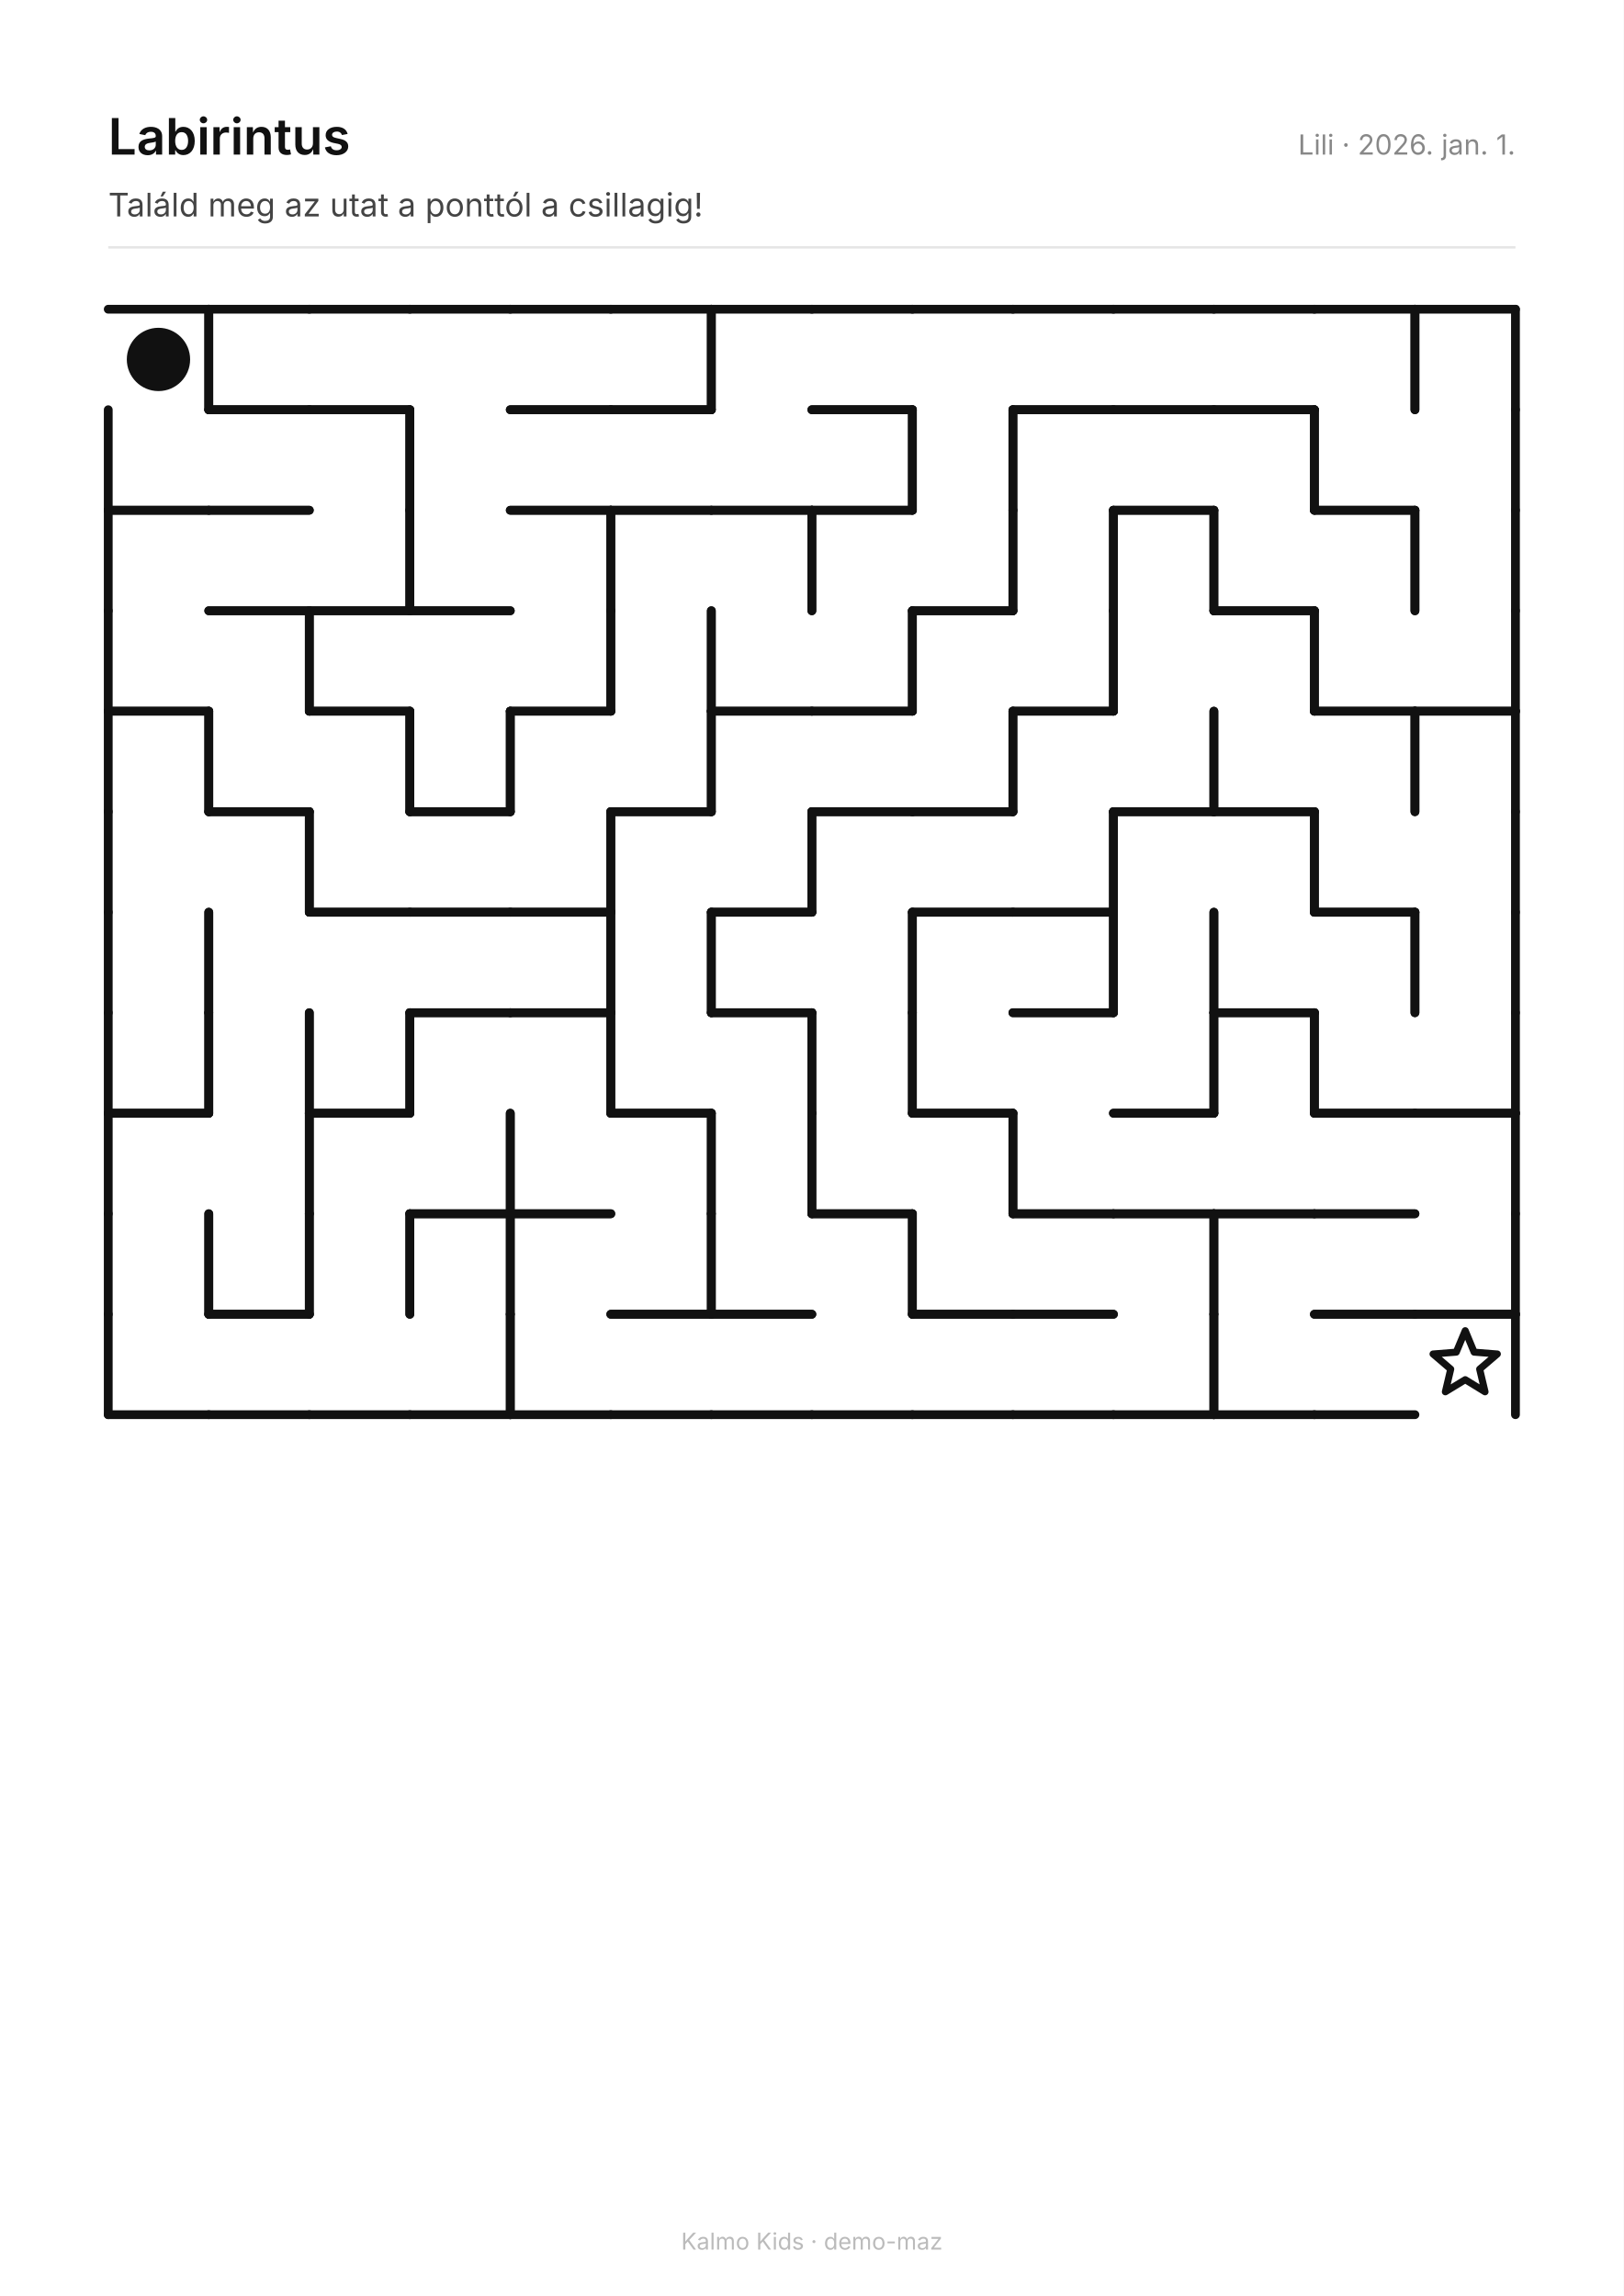
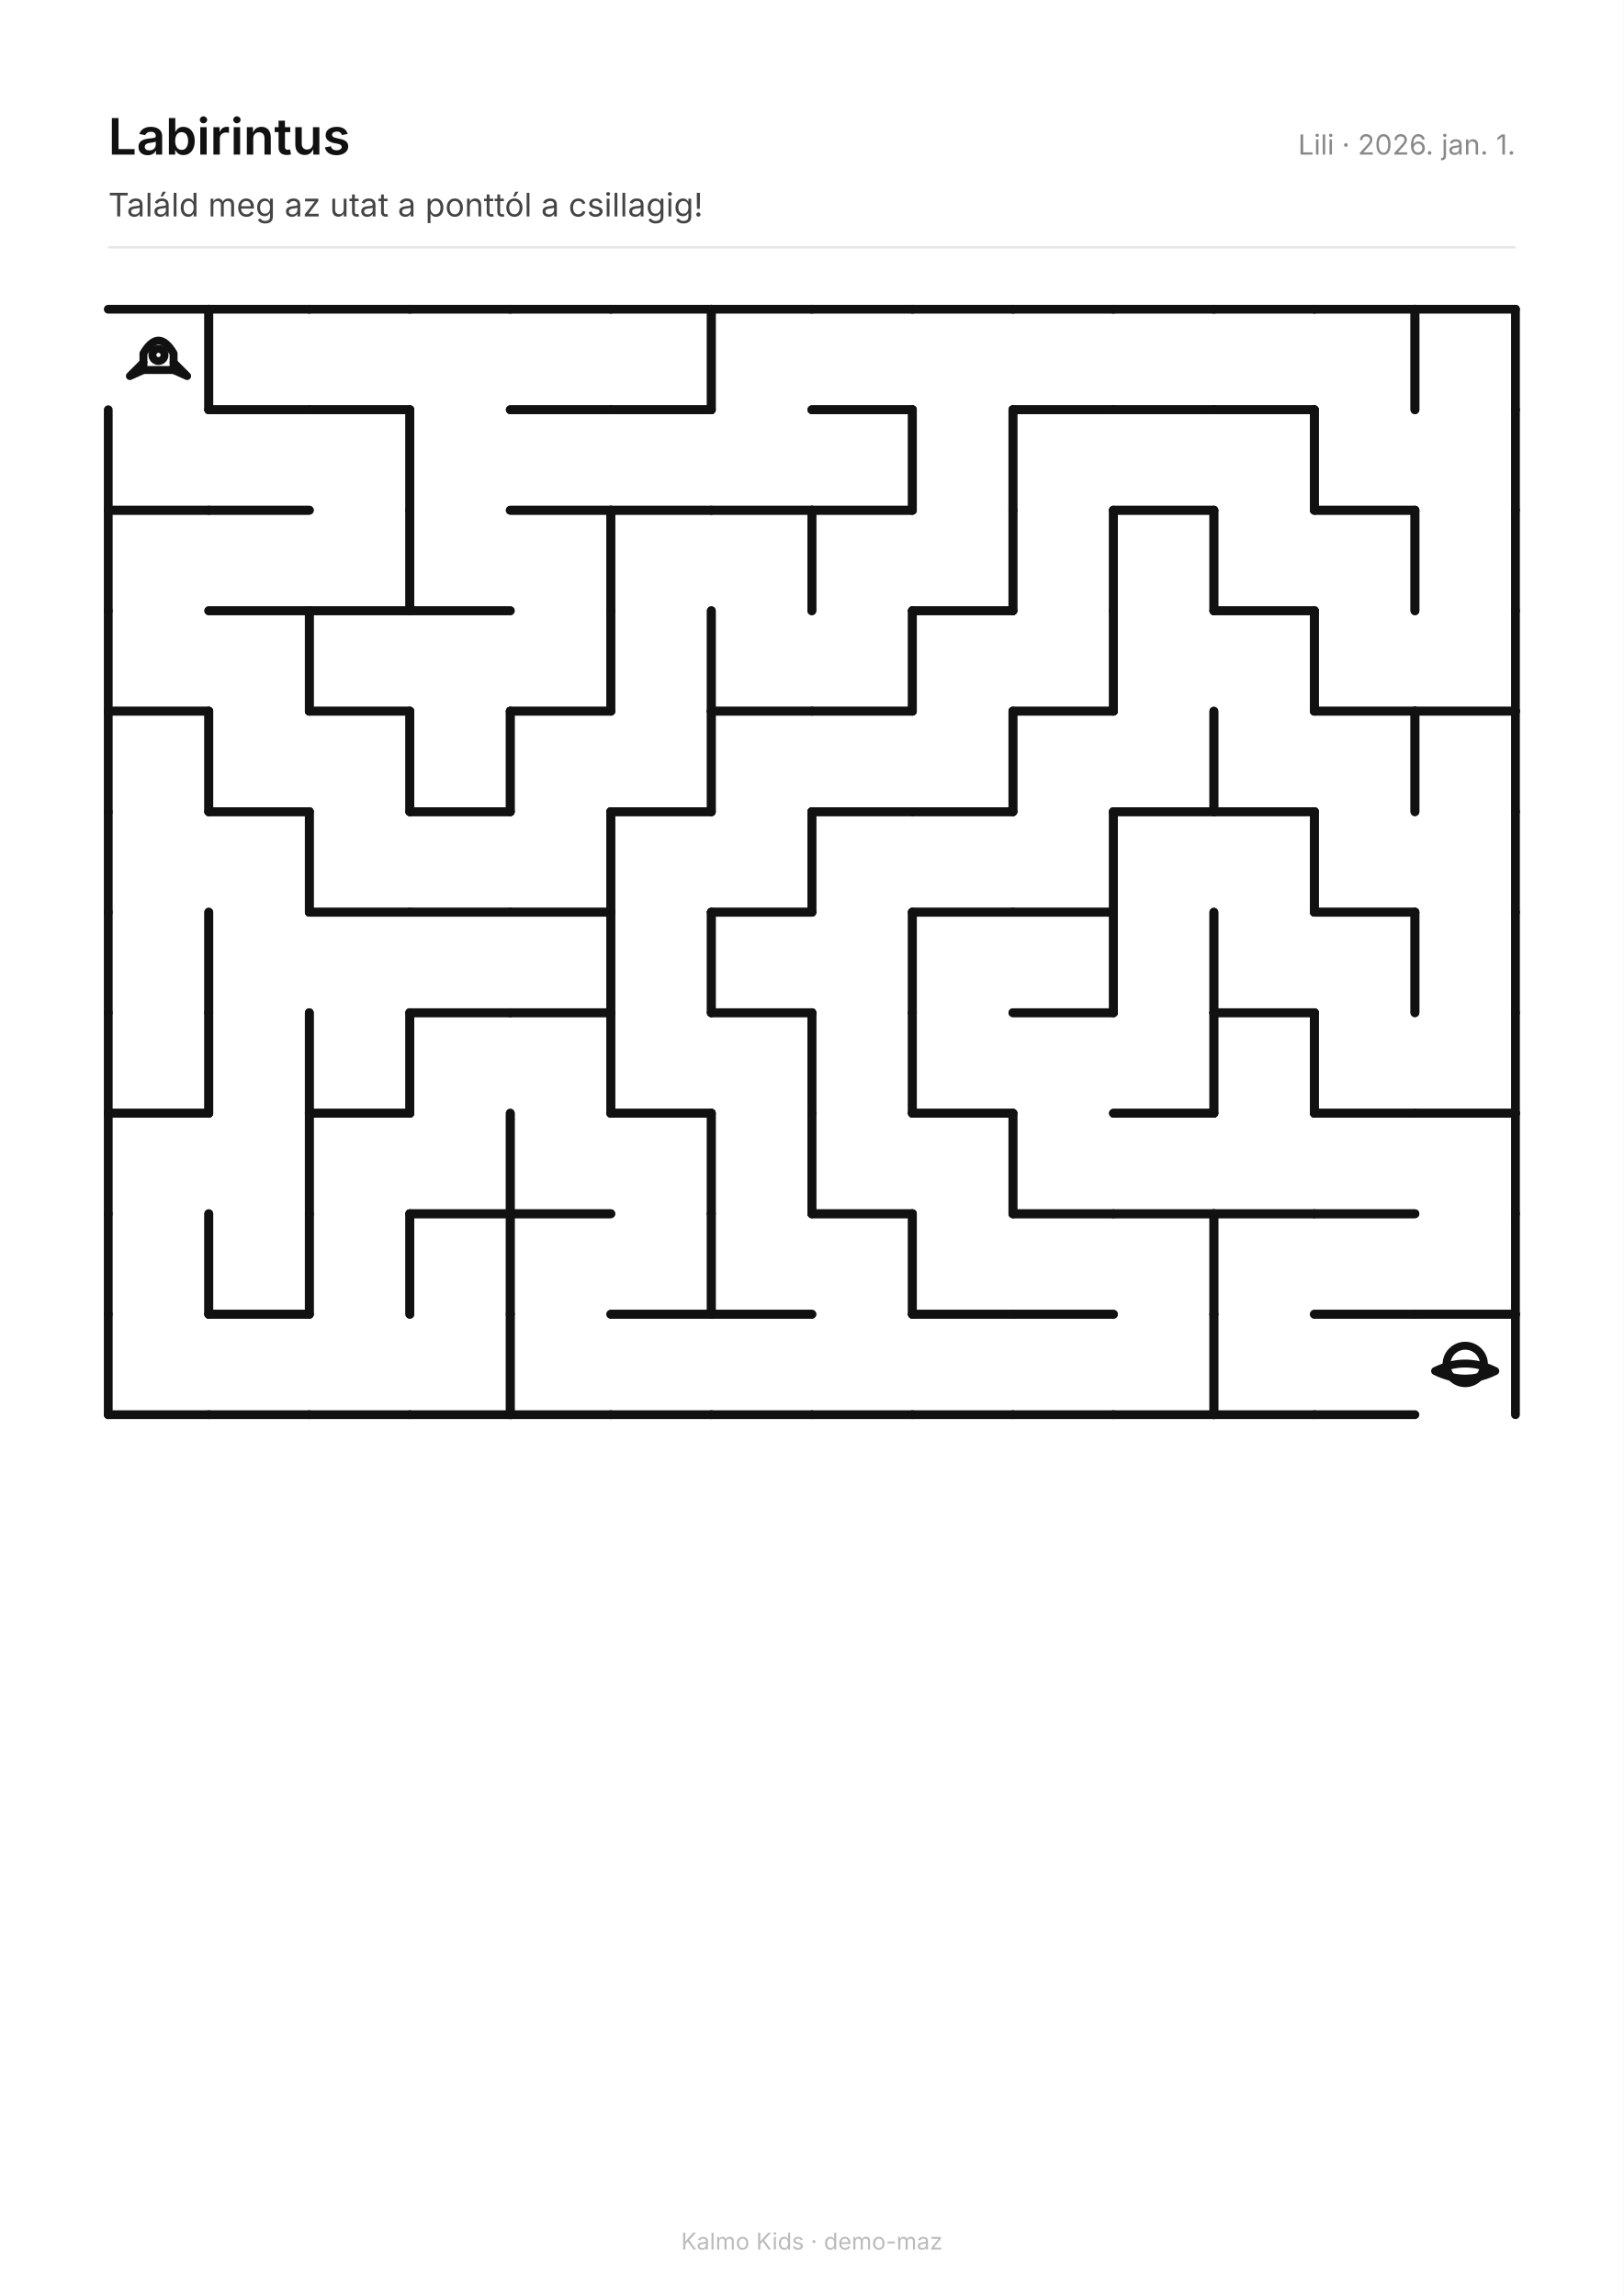
<svg xmlns="http://www.w3.org/2000/svg" width="210mm" height="297mm" viewBox="0 0 210 297" font-family="system-ui, -apple-system, sans-serif">
  <rect width="210" height="297" fill="#fff" />
  <text x="14" y="20" font-size="6.5" font-weight="600" fill="#111">Labirintus</text>
  <text x="196" y="20" font-size="3.6" fill="#888" text-anchor="end">Lili  ·  2026. jan. 1.</text>
  <text x="14" y="28" font-size="4.2" fill="#444">Találd meg az utat a ponttól a csillagig!</text>
  <line x1="14" y1="32" x2="196" y2="32" stroke="#e5e5e5" stroke-width="0.3" />
  <g transform="translate(14.00 40.00) scale(1.1375)">
    <g>
      <line x1="0" y1="0" x2="11.43" y2="0" stroke="#111" stroke-width="1" stroke-linecap="round" />
      <line x1="11.43" y1="0" x2="11.43" y2="11.43" stroke="#111" stroke-width="1" stroke-linecap="round" />
      <line x1="11.43" y1="0" x2="22.86" y2="0" stroke="#111" stroke-width="1" stroke-linecap="round" />
      <line x1="11.43" y1="11.43" x2="22.86" y2="11.43" stroke="#111" stroke-width="1" stroke-linecap="round" />
      <line x1="11.43" y1="0" x2="11.43" y2="11.43" stroke="#111" stroke-width="1" stroke-linecap="round" />
      <line x1="22.86" y1="0" x2="34.29" y2="0" stroke="#111" stroke-width="1" stroke-linecap="round" />
      <line x1="22.86" y1="11.43" x2="34.29" y2="11.43" stroke="#111" stroke-width="1" stroke-linecap="round" />
      <line x1="34.29" y1="0" x2="45.71" y2="0" stroke="#111" stroke-width="1" stroke-linecap="round" />
      <line x1="45.71" y1="0" x2="57.14" y2="0" stroke="#111" stroke-width="1" stroke-linecap="round" />
      <line x1="45.71" y1="11.43" x2="57.14" y2="11.43" stroke="#111" stroke-width="1" stroke-linecap="round" />
      <line x1="57.14" y1="0" x2="68.57" y2="0" stroke="#111" stroke-width="1" stroke-linecap="round" />
      <line x1="68.57" y1="0" x2="68.57" y2="11.43" stroke="#111" stroke-width="1" stroke-linecap="round" />
      <line x1="57.14" y1="11.43" x2="68.57" y2="11.43" stroke="#111" stroke-width="1" stroke-linecap="round" />
      <line x1="68.57" y1="0" x2="80" y2="0" stroke="#111" stroke-width="1" stroke-linecap="round" />
      <line x1="68.57" y1="0" x2="68.57" y2="11.43" stroke="#111" stroke-width="1" stroke-linecap="round" />
      <line x1="80" y1="0" x2="91.43" y2="0" stroke="#111" stroke-width="1" stroke-linecap="round" />
      <line x1="80" y1="11.43" x2="91.43" y2="11.43" stroke="#111" stroke-width="1" stroke-linecap="round" />
      <line x1="91.43" y1="0" x2="102.86" y2="0" stroke="#111" stroke-width="1" stroke-linecap="round" />
      <line x1="102.86" y1="0" x2="114.29" y2="0" stroke="#111" stroke-width="1" stroke-linecap="round" />
      <line x1="102.86" y1="11.43" x2="114.29" y2="11.43" stroke="#111" stroke-width="1" stroke-linecap="round" />
      <line x1="114.29" y1="0" x2="125.71" y2="0" stroke="#111" stroke-width="1" stroke-linecap="round" />
      <line x1="114.29" y1="11.43" x2="125.71" y2="11.43" stroke="#111" stroke-width="1" stroke-linecap="round" />
      <line x1="125.71" y1="0" x2="137.14" y2="0" stroke="#111" stroke-width="1" stroke-linecap="round" />
      <line x1="125.71" y1="11.43" x2="137.14" y2="11.43" stroke="#111" stroke-width="1" stroke-linecap="round" />
      <line x1="137.14" y1="0" x2="148.57" y2="0" stroke="#111" stroke-width="1" stroke-linecap="round" />
      <line x1="148.57" y1="0" x2="148.57" y2="11.43" stroke="#111" stroke-width="1" stroke-linecap="round" />
      <line x1="148.57" y1="0" x2="160" y2="0" stroke="#111" stroke-width="1" stroke-linecap="round" />
      <line x1="160" y1="0" x2="160" y2="11.43" stroke="#111" stroke-width="1" stroke-linecap="round" />
      <line x1="148.57" y1="0" x2="148.57" y2="11.43" stroke="#111" stroke-width="1" stroke-linecap="round" />
      <line x1="0" y1="22.86" x2="11.43" y2="22.86" stroke="#111" stroke-width="1" stroke-linecap="round" />
      <line x1="0" y1="11.43" x2="0" y2="22.86" stroke="#111" stroke-width="1" stroke-linecap="round" />
      <line x1="11.43" y1="11.43" x2="22.86" y2="11.43" stroke="#111" stroke-width="1" stroke-linecap="round" />
      <line x1="11.43" y1="22.86" x2="22.86" y2="22.86" stroke="#111" stroke-width="1" stroke-linecap="round" />
      <line x1="22.86" y1="11.43" x2="34.29" y2="11.43" stroke="#111" stroke-width="1" stroke-linecap="round" />
      <line x1="34.29" y1="11.43" x2="34.29" y2="22.86" stroke="#111" stroke-width="1" stroke-linecap="round" />
      <line x1="34.29" y1="11.43" x2="34.29" y2="22.86" stroke="#111" stroke-width="1" stroke-linecap="round" />
      <line x1="45.71" y1="11.43" x2="57.14" y2="11.43" stroke="#111" stroke-width="1" stroke-linecap="round" />
      <line x1="45.71" y1="22.86" x2="57.14" y2="22.86" stroke="#111" stroke-width="1" stroke-linecap="round" />
      <line x1="57.14" y1="11.43" x2="68.57" y2="11.43" stroke="#111" stroke-width="1" stroke-linecap="round" />
      <line x1="57.14" y1="22.86" x2="68.57" y2="22.86" stroke="#111" stroke-width="1" stroke-linecap="round" />
      <line x1="68.57" y1="22.86" x2="80" y2="22.86" stroke="#111" stroke-width="1" stroke-linecap="round" />
      <line x1="80" y1="11.43" x2="91.43" y2="11.43" stroke="#111" stroke-width="1" stroke-linecap="round" />
      <line x1="91.43" y1="11.43" x2="91.43" y2="22.86" stroke="#111" stroke-width="1" stroke-linecap="round" />
      <line x1="80" y1="22.86" x2="91.43" y2="22.86" stroke="#111" stroke-width="1" stroke-linecap="round" />
      <line x1="102.86" y1="11.43" x2="102.86" y2="22.86" stroke="#111" stroke-width="1" stroke-linecap="round" />
      <line x1="91.43" y1="11.43" x2="91.43" y2="22.86" stroke="#111" stroke-width="1" stroke-linecap="round" />
      <line x1="102.86" y1="11.43" x2="114.29" y2="11.43" stroke="#111" stroke-width="1" stroke-linecap="round" />
      <line x1="102.86" y1="11.43" x2="102.86" y2="22.86" stroke="#111" stroke-width="1" stroke-linecap="round" />
      <line x1="114.29" y1="11.43" x2="125.71" y2="11.43" stroke="#111" stroke-width="1" stroke-linecap="round" />
      <line x1="114.29" y1="22.86" x2="125.71" y2="22.86" stroke="#111" stroke-width="1" stroke-linecap="round" />
      <line x1="125.71" y1="11.43" x2="137.14" y2="11.43" stroke="#111" stroke-width="1" stroke-linecap="round" />
      <line x1="137.14" y1="11.43" x2="137.14" y2="22.86" stroke="#111" stroke-width="1" stroke-linecap="round" />
      <line x1="137.14" y1="22.86" x2="148.57" y2="22.86" stroke="#111" stroke-width="1" stroke-linecap="round" />
      <line x1="137.14" y1="11.43" x2="137.14" y2="22.86" stroke="#111" stroke-width="1" stroke-linecap="round" />
      <line x1="160" y1="11.43" x2="160" y2="22.86" stroke="#111" stroke-width="1" stroke-linecap="round" />
      <line x1="0" y1="22.86" x2="11.43" y2="22.86" stroke="#111" stroke-width="1" stroke-linecap="round" />
      <line x1="0" y1="22.86" x2="0" y2="34.29" stroke="#111" stroke-width="1" stroke-linecap="round" />
      <line x1="11.43" y1="22.86" x2="22.86" y2="22.86" stroke="#111" stroke-width="1" stroke-linecap="round" />
      <line x1="11.43" y1="34.29" x2="22.86" y2="34.29" stroke="#111" stroke-width="1" stroke-linecap="round" />
      <line x1="34.29" y1="22.86" x2="34.29" y2="34.29" stroke="#111" stroke-width="1" stroke-linecap="round" />
      <line x1="22.86" y1="34.29" x2="34.29" y2="34.29" stroke="#111" stroke-width="1" stroke-linecap="round" />
      <line x1="34.29" y1="34.29" x2="45.71" y2="34.29" stroke="#111" stroke-width="1" stroke-linecap="round" />
      <line x1="34.29" y1="22.86" x2="34.29" y2="34.29" stroke="#111" stroke-width="1" stroke-linecap="round" />
      <line x1="45.71" y1="22.86" x2="57.14" y2="22.86" stroke="#111" stroke-width="1" stroke-linecap="round" />
      <line x1="57.14" y1="22.86" x2="57.14" y2="34.29" stroke="#111" stroke-width="1" stroke-linecap="round" />
      <line x1="57.14" y1="22.86" x2="68.57" y2="22.86" stroke="#111" stroke-width="1" stroke-linecap="round" />
      <line x1="57.14" y1="22.86" x2="57.14" y2="34.29" stroke="#111" stroke-width="1" stroke-linecap="round" />
      <line x1="68.57" y1="22.86" x2="80" y2="22.86" stroke="#111" stroke-width="1" stroke-linecap="round" />
      <line x1="80" y1="22.86" x2="80" y2="34.29" stroke="#111" stroke-width="1" stroke-linecap="round" />
      <line x1="80" y1="22.86" x2="91.43" y2="22.86" stroke="#111" stroke-width="1" stroke-linecap="round" />
      <line x1="80" y1="22.86" x2="80" y2="34.29" stroke="#111" stroke-width="1" stroke-linecap="round" />
      <line x1="102.86" y1="22.86" x2="102.86" y2="34.29" stroke="#111" stroke-width="1" stroke-linecap="round" />
      <line x1="91.43" y1="34.29" x2="102.86" y2="34.29" stroke="#111" stroke-width="1" stroke-linecap="round" />
      <line x1="114.29" y1="22.86" x2="114.29" y2="34.29" stroke="#111" stroke-width="1" stroke-linecap="round" />
      <line x1="102.86" y1="22.86" x2="102.86" y2="34.29" stroke="#111" stroke-width="1" stroke-linecap="round" />
      <line x1="114.29" y1="22.86" x2="125.71" y2="22.86" stroke="#111" stroke-width="1" stroke-linecap="round" />
      <line x1="125.71" y1="22.86" x2="125.71" y2="34.29" stroke="#111" stroke-width="1" stroke-linecap="round" />
      <line x1="114.29" y1="22.86" x2="114.29" y2="34.29" stroke="#111" stroke-width="1" stroke-linecap="round" />
      <line x1="125.71" y1="34.29" x2="137.14" y2="34.29" stroke="#111" stroke-width="1" stroke-linecap="round" />
      <line x1="125.71" y1="22.86" x2="125.71" y2="34.29" stroke="#111" stroke-width="1" stroke-linecap="round" />
      <line x1="137.14" y1="22.86" x2="148.57" y2="22.86" stroke="#111" stroke-width="1" stroke-linecap="round" />
      <line x1="148.57" y1="22.86" x2="148.57" y2="34.29" stroke="#111" stroke-width="1" stroke-linecap="round" />
      <line x1="160" y1="22.86" x2="160" y2="34.29" stroke="#111" stroke-width="1" stroke-linecap="round" />
      <line x1="148.57" y1="22.86" x2="148.57" y2="34.29" stroke="#111" stroke-width="1" stroke-linecap="round" />
      <line x1="0" y1="45.71" x2="11.43" y2="45.71" stroke="#111" stroke-width="1" stroke-linecap="round" />
      <line x1="0" y1="34.29" x2="0" y2="45.71" stroke="#111" stroke-width="1" stroke-linecap="round" />
      <line x1="11.43" y1="34.29" x2="22.86" y2="34.29" stroke="#111" stroke-width="1" stroke-linecap="round" />
      <line x1="22.86" y1="34.29" x2="22.86" y2="45.71" stroke="#111" stroke-width="1" stroke-linecap="round" />
      <line x1="22.86" y1="34.29" x2="34.29" y2="34.29" stroke="#111" stroke-width="1" stroke-linecap="round" />
      <line x1="22.86" y1="45.71" x2="34.29" y2="45.71" stroke="#111" stroke-width="1" stroke-linecap="round" />
      <line x1="22.86" y1="34.29" x2="22.86" y2="45.71" stroke="#111" stroke-width="1" stroke-linecap="round" />
      <line x1="34.29" y1="34.29" x2="45.71" y2="34.29" stroke="#111" stroke-width="1" stroke-linecap="round" />
      <line x1="57.14" y1="34.29" x2="57.14" y2="45.71" stroke="#111" stroke-width="1" stroke-linecap="round" />
      <line x1="45.71" y1="45.71" x2="57.14" y2="45.71" stroke="#111" stroke-width="1" stroke-linecap="round" />
      <line x1="68.57" y1="34.29" x2="68.57" y2="45.71" stroke="#111" stroke-width="1" stroke-linecap="round" />
      <line x1="57.14" y1="34.29" x2="57.14" y2="45.71" stroke="#111" stroke-width="1" stroke-linecap="round" />
      <line x1="68.57" y1="45.71" x2="80" y2="45.71" stroke="#111" stroke-width="1" stroke-linecap="round" />
      <line x1="68.57" y1="34.29" x2="68.57" y2="45.71" stroke="#111" stroke-width="1" stroke-linecap="round" />
      <line x1="91.43" y1="34.29" x2="91.43" y2="45.71" stroke="#111" stroke-width="1" stroke-linecap="round" />
      <line x1="80" y1="45.71" x2="91.43" y2="45.71" stroke="#111" stroke-width="1" stroke-linecap="round" />
      <line x1="91.43" y1="34.29" x2="102.86" y2="34.29" stroke="#111" stroke-width="1" stroke-linecap="round" />
      <line x1="91.43" y1="34.29" x2="91.43" y2="45.71" stroke="#111" stroke-width="1" stroke-linecap="round" />
      <line x1="114.29" y1="34.29" x2="114.29" y2="45.71" stroke="#111" stroke-width="1" stroke-linecap="round" />
      <line x1="102.86" y1="45.71" x2="114.29" y2="45.71" stroke="#111" stroke-width="1" stroke-linecap="round" />
      <line x1="114.29" y1="34.29" x2="114.29" y2="45.71" stroke="#111" stroke-width="1" stroke-linecap="round" />
      <line x1="125.71" y1="34.29" x2="137.14" y2="34.29" stroke="#111" stroke-width="1" stroke-linecap="round" />
      <line x1="137.14" y1="34.29" x2="137.14" y2="45.71" stroke="#111" stroke-width="1" stroke-linecap="round" />
      <line x1="137.14" y1="45.71" x2="148.57" y2="45.71" stroke="#111" stroke-width="1" stroke-linecap="round" />
      <line x1="137.14" y1="34.29" x2="137.14" y2="45.71" stroke="#111" stroke-width="1" stroke-linecap="round" />
      <line x1="160" y1="34.29" x2="160" y2="45.71" stroke="#111" stroke-width="1" stroke-linecap="round" />
      <line x1="148.57" y1="45.71" x2="160" y2="45.71" stroke="#111" stroke-width="1" stroke-linecap="round" />
      <line x1="0" y1="45.71" x2="11.43" y2="45.71" stroke="#111" stroke-width="1" stroke-linecap="round" />
      <line x1="11.43" y1="45.71" x2="11.43" y2="57.14" stroke="#111" stroke-width="1" stroke-linecap="round" />
      <line x1="0" y1="45.71" x2="0" y2="57.14" stroke="#111" stroke-width="1" stroke-linecap="round" />
      <line x1="11.43" y1="57.14" x2="22.86" y2="57.14" stroke="#111" stroke-width="1" stroke-linecap="round" />
      <line x1="11.43" y1="45.71" x2="11.43" y2="57.14" stroke="#111" stroke-width="1" stroke-linecap="round" />
      <line x1="22.86" y1="45.71" x2="34.29" y2="45.71" stroke="#111" stroke-width="1" stroke-linecap="round" />
      <line x1="34.29" y1="45.71" x2="34.29" y2="57.14" stroke="#111" stroke-width="1" stroke-linecap="round" />
      <line x1="45.71" y1="45.71" x2="45.71" y2="57.14" stroke="#111" stroke-width="1" stroke-linecap="round" />
      <line x1="34.29" y1="57.14" x2="45.71" y2="57.14" stroke="#111" stroke-width="1" stroke-linecap="round" />
      <line x1="34.29" y1="45.71" x2="34.29" y2="57.14" stroke="#111" stroke-width="1" stroke-linecap="round" />
      <line x1="45.71" y1="45.71" x2="57.14" y2="45.71" stroke="#111" stroke-width="1" stroke-linecap="round" />
      <line x1="45.71" y1="45.71" x2="45.71" y2="57.14" stroke="#111" stroke-width="1" stroke-linecap="round" />
      <line x1="68.57" y1="45.71" x2="68.57" y2="57.14" stroke="#111" stroke-width="1" stroke-linecap="round" />
      <line x1="57.14" y1="57.14" x2="68.57" y2="57.14" stroke="#111" stroke-width="1" stroke-linecap="round" />
      <line x1="68.57" y1="45.71" x2="80" y2="45.71" stroke="#111" stroke-width="1" stroke-linecap="round" />
      <line x1="68.57" y1="45.71" x2="68.57" y2="57.14" stroke="#111" stroke-width="1" stroke-linecap="round" />
      <line x1="80" y1="45.71" x2="91.43" y2="45.71" stroke="#111" stroke-width="1" stroke-linecap="round" />
      <line x1="80" y1="57.14" x2="91.43" y2="57.14" stroke="#111" stroke-width="1" stroke-linecap="round" />
      <line x1="102.86" y1="45.71" x2="102.86" y2="57.14" stroke="#111" stroke-width="1" stroke-linecap="round" />
      <line x1="91.43" y1="57.14" x2="102.86" y2="57.14" stroke="#111" stroke-width="1" stroke-linecap="round" />
      <line x1="102.86" y1="45.71" x2="114.29" y2="45.71" stroke="#111" stroke-width="1" stroke-linecap="round" />
      <line x1="102.86" y1="45.71" x2="102.86" y2="57.14" stroke="#111" stroke-width="1" stroke-linecap="round" />
      <line x1="125.71" y1="45.71" x2="125.71" y2="57.14" stroke="#111" stroke-width="1" stroke-linecap="round" />
      <line x1="114.29" y1="57.14" x2="125.71" y2="57.14" stroke="#111" stroke-width="1" stroke-linecap="round" />
      <line x1="125.71" y1="57.14" x2="137.14" y2="57.14" stroke="#111" stroke-width="1" stroke-linecap="round" />
      <line x1="125.71" y1="45.71" x2="125.71" y2="57.14" stroke="#111" stroke-width="1" stroke-linecap="round" />
      <line x1="137.14" y1="45.71" x2="148.57" y2="45.71" stroke="#111" stroke-width="1" stroke-linecap="round" />
      <line x1="148.57" y1="45.71" x2="148.57" y2="57.14" stroke="#111" stroke-width="1" stroke-linecap="round" />
      <line x1="148.57" y1="45.71" x2="160" y2="45.71" stroke="#111" stroke-width="1" stroke-linecap="round" />
      <line x1="160" y1="45.71" x2="160" y2="57.14" stroke="#111" stroke-width="1" stroke-linecap="round" />
      <line x1="148.57" y1="45.71" x2="148.57" y2="57.14" stroke="#111" stroke-width="1" stroke-linecap="round" />
      <line x1="0" y1="57.14" x2="0" y2="68.57" stroke="#111" stroke-width="1" stroke-linecap="round" />
      <line x1="11.43" y1="57.14" x2="22.86" y2="57.14" stroke="#111" stroke-width="1" stroke-linecap="round" />
      <line x1="22.86" y1="57.14" x2="22.86" y2="68.57" stroke="#111" stroke-width="1" stroke-linecap="round" />
      <line x1="22.86" y1="68.57" x2="34.29" y2="68.57" stroke="#111" stroke-width="1" stroke-linecap="round" />
      <line x1="22.86" y1="57.14" x2="22.86" y2="68.57" stroke="#111" stroke-width="1" stroke-linecap="round" />
      <line x1="34.29" y1="57.14" x2="45.71" y2="57.14" stroke="#111" stroke-width="1" stroke-linecap="round" />
      <line x1="34.29" y1="68.57" x2="45.71" y2="68.57" stroke="#111" stroke-width="1" stroke-linecap="round" />
      <line x1="57.14" y1="57.14" x2="57.14" y2="68.57" stroke="#111" stroke-width="1" stroke-linecap="round" />
      <line x1="45.71" y1="68.57" x2="57.14" y2="68.57" stroke="#111" stroke-width="1" stroke-linecap="round" />
      <line x1="57.14" y1="57.14" x2="68.57" y2="57.14" stroke="#111" stroke-width="1" stroke-linecap="round" />
      <line x1="57.14" y1="57.14" x2="57.14" y2="68.57" stroke="#111" stroke-width="1" stroke-linecap="round" />
      <line x1="80" y1="57.14" x2="80" y2="68.57" stroke="#111" stroke-width="1" stroke-linecap="round" />
      <line x1="68.57" y1="68.57" x2="80" y2="68.57" stroke="#111" stroke-width="1" stroke-linecap="round" />
      <line x1="80" y1="57.14" x2="91.43" y2="57.14" stroke="#111" stroke-width="1" stroke-linecap="round" />
      <line x1="80" y1="57.14" x2="80" y2="68.57" stroke="#111" stroke-width="1" stroke-linecap="round" />
      <line x1="91.43" y1="57.14" x2="102.86" y2="57.14" stroke="#111" stroke-width="1" stroke-linecap="round" />
      <line x1="91.43" y1="68.57" x2="102.86" y2="68.57" stroke="#111" stroke-width="1" stroke-linecap="round" />
      <line x1="114.29" y1="57.14" x2="114.29" y2="68.57" stroke="#111" stroke-width="1" stroke-linecap="round" />
      <line x1="102.86" y1="68.57" x2="114.29" y2="68.57" stroke="#111" stroke-width="1" stroke-linecap="round" />
      <line x1="114.29" y1="57.14" x2="125.71" y2="57.14" stroke="#111" stroke-width="1" stroke-linecap="round" />
      <line x1="114.29" y1="57.14" x2="114.29" y2="68.57" stroke="#111" stroke-width="1" stroke-linecap="round" />
      <line x1="125.71" y1="57.14" x2="137.14" y2="57.14" stroke="#111" stroke-width="1" stroke-linecap="round" />
      <line x1="137.14" y1="57.14" x2="137.14" y2="68.57" stroke="#111" stroke-width="1" stroke-linecap="round" />
      <line x1="137.14" y1="68.57" x2="148.57" y2="68.57" stroke="#111" stroke-width="1" stroke-linecap="round" />
      <line x1="137.14" y1="57.14" x2="137.14" y2="68.57" stroke="#111" stroke-width="1" stroke-linecap="round" />
      <line x1="160" y1="57.14" x2="160" y2="68.57" stroke="#111" stroke-width="1" stroke-linecap="round" />
      <line x1="11.43" y1="68.57" x2="11.43" y2="80" stroke="#111" stroke-width="1" stroke-linecap="round" />
      <line x1="0" y1="68.57" x2="0" y2="80" stroke="#111" stroke-width="1" stroke-linecap="round" />
      <line x1="11.43" y1="68.57" x2="11.43" y2="80" stroke="#111" stroke-width="1" stroke-linecap="round" />
      <line x1="22.86" y1="68.57" x2="34.29" y2="68.57" stroke="#111" stroke-width="1" stroke-linecap="round" />
      <line x1="34.29" y1="68.57" x2="45.71" y2="68.57" stroke="#111" stroke-width="1" stroke-linecap="round" />
      <line x1="34.29" y1="80" x2="45.71" y2="80" stroke="#111" stroke-width="1" stroke-linecap="round" />
      <line x1="45.71" y1="68.57" x2="57.14" y2="68.57" stroke="#111" stroke-width="1" stroke-linecap="round" />
      <line x1="57.14" y1="68.57" x2="57.14" y2="80" stroke="#111" stroke-width="1" stroke-linecap="round" />
      <line x1="45.71" y1="80" x2="57.14" y2="80" stroke="#111" stroke-width="1" stroke-linecap="round" />
      <line x1="68.57" y1="68.57" x2="68.57" y2="80" stroke="#111" stroke-width="1" stroke-linecap="round" />
      <line x1="57.14" y1="68.57" x2="57.14" y2="80" stroke="#111" stroke-width="1" stroke-linecap="round" />
      <line x1="68.57" y1="68.57" x2="80" y2="68.57" stroke="#111" stroke-width="1" stroke-linecap="round" />
      <line x1="68.57" y1="80" x2="80" y2="80" stroke="#111" stroke-width="1" stroke-linecap="round" />
      <line x1="68.57" y1="68.57" x2="68.57" y2="80" stroke="#111" stroke-width="1" stroke-linecap="round" />
      <line x1="91.43" y1="68.57" x2="91.43" y2="80" stroke="#111" stroke-width="1" stroke-linecap="round" />
      <line x1="91.43" y1="68.57" x2="102.86" y2="68.57" stroke="#111" stroke-width="1" stroke-linecap="round" />
      <line x1="91.43" y1="68.57" x2="91.43" y2="80" stroke="#111" stroke-width="1" stroke-linecap="round" />
      <line x1="102.86" y1="68.57" x2="114.29" y2="68.57" stroke="#111" stroke-width="1" stroke-linecap="round" />
      <line x1="114.29" y1="68.57" x2="114.29" y2="80" stroke="#111" stroke-width="1" stroke-linecap="round" />
      <line x1="102.86" y1="80" x2="114.29" y2="80" stroke="#111" stroke-width="1" stroke-linecap="round" />
      <line x1="125.71" y1="68.57" x2="125.71" y2="80" stroke="#111" stroke-width="1" stroke-linecap="round" />
      <line x1="114.29" y1="68.57" x2="114.29" y2="80" stroke="#111" stroke-width="1" stroke-linecap="round" />
      <line x1="125.71" y1="80" x2="137.14" y2="80" stroke="#111" stroke-width="1" stroke-linecap="round" />
      <line x1="125.71" y1="68.57" x2="125.71" y2="80" stroke="#111" stroke-width="1" stroke-linecap="round" />
      <line x1="137.14" y1="68.57" x2="148.57" y2="68.57" stroke="#111" stroke-width="1" stroke-linecap="round" />
      <line x1="148.57" y1="68.57" x2="148.57" y2="80" stroke="#111" stroke-width="1" stroke-linecap="round" />
      <line x1="160" y1="68.57" x2="160" y2="80" stroke="#111" stroke-width="1" stroke-linecap="round" />
      <line x1="148.57" y1="68.57" x2="148.57" y2="80" stroke="#111" stroke-width="1" stroke-linecap="round" />
      <line x1="11.43" y1="80" x2="11.43" y2="91.43" stroke="#111" stroke-width="1" stroke-linecap="round" />
      <line x1="0" y1="91.43" x2="11.43" y2="91.43" stroke="#111" stroke-width="1" stroke-linecap="round" />
      <line x1="0" y1="80" x2="0" y2="91.43" stroke="#111" stroke-width="1" stroke-linecap="round" />
      <line x1="22.86" y1="80" x2="22.86" y2="91.43" stroke="#111" stroke-width="1" stroke-linecap="round" />
      <line x1="11.43" y1="80" x2="11.43" y2="91.43" stroke="#111" stroke-width="1" stroke-linecap="round" />
      <line x1="34.29" y1="80" x2="34.29" y2="91.43" stroke="#111" stroke-width="1" stroke-linecap="round" />
      <line x1="22.86" y1="91.43" x2="34.29" y2="91.43" stroke="#111" stroke-width="1" stroke-linecap="round" />
      <line x1="22.86" y1="80" x2="22.86" y2="91.43" stroke="#111" stroke-width="1" stroke-linecap="round" />
      <line x1="34.29" y1="80" x2="45.71" y2="80" stroke="#111" stroke-width="1" stroke-linecap="round" />
      <line x1="34.29" y1="80" x2="34.29" y2="91.43" stroke="#111" stroke-width="1" stroke-linecap="round" />
      <line x1="45.71" y1="80" x2="57.14" y2="80" stroke="#111" stroke-width="1" stroke-linecap="round" />
      <line x1="57.14" y1="80" x2="57.14" y2="91.43" stroke="#111" stroke-width="1" stroke-linecap="round" />
      <line x1="57.14" y1="91.43" x2="68.57" y2="91.43" stroke="#111" stroke-width="1" stroke-linecap="round" />
      <line x1="57.14" y1="80" x2="57.14" y2="91.43" stroke="#111" stroke-width="1" stroke-linecap="round" />
      <line x1="68.57" y1="80" x2="80" y2="80" stroke="#111" stroke-width="1" stroke-linecap="round" />
      <line x1="80" y1="80" x2="80" y2="91.43" stroke="#111" stroke-width="1" stroke-linecap="round" />
      <line x1="91.43" y1="80" x2="91.43" y2="91.43" stroke="#111" stroke-width="1" stroke-linecap="round" />
      <line x1="80" y1="80" x2="80" y2="91.43" stroke="#111" stroke-width="1" stroke-linecap="round" />
      <line x1="91.43" y1="91.43" x2="102.86" y2="91.43" stroke="#111" stroke-width="1" stroke-linecap="round" />
      <line x1="91.43" y1="80" x2="91.43" y2="91.43" stroke="#111" stroke-width="1" stroke-linecap="round" />
      <line x1="102.86" y1="80" x2="114.29" y2="80" stroke="#111" stroke-width="1" stroke-linecap="round" />
      <line x1="125.71" y1="80" x2="125.71" y2="91.43" stroke="#111" stroke-width="1" stroke-linecap="round" />
      <line x1="114.29" y1="91.43" x2="125.71" y2="91.43" stroke="#111" stroke-width="1" stroke-linecap="round" />
      <line x1="125.71" y1="80" x2="137.14" y2="80" stroke="#111" stroke-width="1" stroke-linecap="round" />
      <line x1="137.14" y1="80" x2="137.14" y2="91.43" stroke="#111" stroke-width="1" stroke-linecap="round" />
      <line x1="125.71" y1="80" x2="125.71" y2="91.43" stroke="#111" stroke-width="1" stroke-linecap="round" />
      <line x1="137.14" y1="91.43" x2="148.57" y2="91.43" stroke="#111" stroke-width="1" stroke-linecap="round" />
      <line x1="137.14" y1="80" x2="137.14" y2="91.43" stroke="#111" stroke-width="1" stroke-linecap="round" />
      <line x1="160" y1="80" x2="160" y2="91.43" stroke="#111" stroke-width="1" stroke-linecap="round" />
      <line x1="148.57" y1="91.43" x2="160" y2="91.43" stroke="#111" stroke-width="1" stroke-linecap="round" />
      <line x1="0" y1="91.43" x2="11.43" y2="91.43" stroke="#111" stroke-width="1" stroke-linecap="round" />
      <line x1="0" y1="91.43" x2="0" y2="102.86" stroke="#111" stroke-width="1" stroke-linecap="round" />
      <line x1="22.86" y1="91.43" x2="22.86" y2="102.86" stroke="#111" stroke-width="1" stroke-linecap="round" />
      <line x1="22.86" y1="91.43" x2="34.29" y2="91.43" stroke="#111" stroke-width="1" stroke-linecap="round" />
      <line x1="22.86" y1="91.43" x2="22.86" y2="102.86" stroke="#111" stroke-width="1" stroke-linecap="round" />
      <line x1="45.71" y1="91.43" x2="45.71" y2="102.86" stroke="#111" stroke-width="1" stroke-linecap="round" />
      <line x1="34.29" y1="102.86" x2="45.71" y2="102.86" stroke="#111" stroke-width="1" stroke-linecap="round" />
      <line x1="45.71" y1="102.86" x2="57.14" y2="102.86" stroke="#111" stroke-width="1" stroke-linecap="round" />
      <line x1="45.71" y1="91.43" x2="45.71" y2="102.86" stroke="#111" stroke-width="1" stroke-linecap="round" />
      <line x1="57.14" y1="91.43" x2="68.57" y2="91.43" stroke="#111" stroke-width="1" stroke-linecap="round" />
      <line x1="68.57" y1="91.43" x2="68.57" y2="102.86" stroke="#111" stroke-width="1" stroke-linecap="round" />
      <line x1="80" y1="91.43" x2="80" y2="102.86" stroke="#111" stroke-width="1" stroke-linecap="round" />
      <line x1="68.57" y1="91.43" x2="68.57" y2="102.86" stroke="#111" stroke-width="1" stroke-linecap="round" />
      <line x1="80" y1="102.86" x2="91.43" y2="102.86" stroke="#111" stroke-width="1" stroke-linecap="round" />
      <line x1="80" y1="91.43" x2="80" y2="102.86" stroke="#111" stroke-width="1" stroke-linecap="round" />
      <line x1="91.43" y1="91.43" x2="102.86" y2="91.43" stroke="#111" stroke-width="1" stroke-linecap="round" />
      <line x1="102.86" y1="91.43" x2="102.86" y2="102.86" stroke="#111" stroke-width="1" stroke-linecap="round" />
      <line x1="102.86" y1="102.86" x2="114.29" y2="102.86" stroke="#111" stroke-width="1" stroke-linecap="round" />
      <line x1="102.86" y1="91.43" x2="102.86" y2="102.86" stroke="#111" stroke-width="1" stroke-linecap="round" />
      <line x1="114.29" y1="91.43" x2="125.71" y2="91.43" stroke="#111" stroke-width="1" stroke-linecap="round" />
      <line x1="114.29" y1="102.86" x2="125.71" y2="102.86" stroke="#111" stroke-width="1" stroke-linecap="round" />
      <line x1="125.71" y1="102.86" x2="137.14" y2="102.86" stroke="#111" stroke-width="1" stroke-linecap="round" />
      <line x1="137.14" y1="91.43" x2="148.57" y2="91.43" stroke="#111" stroke-width="1" stroke-linecap="round" />
      <line x1="137.14" y1="102.86" x2="148.57" y2="102.86" stroke="#111" stroke-width="1" stroke-linecap="round" />
      <line x1="148.57" y1="91.43" x2="160" y2="91.43" stroke="#111" stroke-width="1" stroke-linecap="round" />
      <line x1="160" y1="91.43" x2="160" y2="102.86" stroke="#111" stroke-width="1" stroke-linecap="round" />
      <line x1="11.43" y1="102.86" x2="11.43" y2="114.29" stroke="#111" stroke-width="1" stroke-linecap="round" />
      <line x1="0" y1="102.86" x2="0" y2="114.29" stroke="#111" stroke-width="1" stroke-linecap="round" />
      <line x1="22.86" y1="102.86" x2="22.86" y2="114.29" stroke="#111" stroke-width="1" stroke-linecap="round" />
      <line x1="11.43" y1="114.29" x2="22.86" y2="114.29" stroke="#111" stroke-width="1" stroke-linecap="round" />
      <line x1="11.43" y1="102.86" x2="11.43" y2="114.29" stroke="#111" stroke-width="1" stroke-linecap="round" />
      <line x1="34.29" y1="102.86" x2="34.29" y2="114.29" stroke="#111" stroke-width="1" stroke-linecap="round" />
      <line x1="22.86" y1="102.86" x2="22.86" y2="114.29" stroke="#111" stroke-width="1" stroke-linecap="round" />
      <line x1="34.29" y1="102.86" x2="45.71" y2="102.86" stroke="#111" stroke-width="1" stroke-linecap="round" />
      <line x1="45.71" y1="102.86" x2="45.71" y2="114.29" stroke="#111" stroke-width="1" stroke-linecap="round" />
      <line x1="34.29" y1="102.86" x2="34.29" y2="114.29" stroke="#111" stroke-width="1" stroke-linecap="round" />
      <line x1="45.71" y1="102.86" x2="57.14" y2="102.86" stroke="#111" stroke-width="1" stroke-linecap="round" />
      <line x1="45.71" y1="102.86" x2="45.71" y2="114.29" stroke="#111" stroke-width="1" stroke-linecap="round" />
      <line x1="68.57" y1="102.86" x2="68.57" y2="114.29" stroke="#111" stroke-width="1" stroke-linecap="round" />
      <line x1="57.14" y1="114.29" x2="68.57" y2="114.29" stroke="#111" stroke-width="1" stroke-linecap="round" />
      <line x1="68.57" y1="114.29" x2="80" y2="114.29" stroke="#111" stroke-width="1" stroke-linecap="round" />
      <line x1="68.57" y1="102.86" x2="68.57" y2="114.29" stroke="#111" stroke-width="1" stroke-linecap="round" />
      <line x1="80" y1="102.86" x2="91.43" y2="102.86" stroke="#111" stroke-width="1" stroke-linecap="round" />
      <line x1="91.43" y1="102.86" x2="91.43" y2="114.29" stroke="#111" stroke-width="1" stroke-linecap="round" />
      <line x1="91.43" y1="114.29" x2="102.86" y2="114.29" stroke="#111" stroke-width="1" stroke-linecap="round" />
      <line x1="91.43" y1="102.86" x2="91.43" y2="114.29" stroke="#111" stroke-width="1" stroke-linecap="round" />
      <line x1="102.86" y1="102.86" x2="114.29" y2="102.86" stroke="#111" stroke-width="1" stroke-linecap="round" />
      <line x1="102.86" y1="114.29" x2="114.29" y2="114.29" stroke="#111" stroke-width="1" stroke-linecap="round" />
      <line x1="114.29" y1="102.86" x2="125.71" y2="102.86" stroke="#111" stroke-width="1" stroke-linecap="round" />
      <line x1="125.71" y1="102.86" x2="125.71" y2="114.29" stroke="#111" stroke-width="1" stroke-linecap="round" />
      <line x1="125.71" y1="102.86" x2="137.14" y2="102.86" stroke="#111" stroke-width="1" stroke-linecap="round" />
      <line x1="125.71" y1="102.86" x2="125.71" y2="114.29" stroke="#111" stroke-width="1" stroke-linecap="round" />
      <line x1="137.14" y1="102.86" x2="148.57" y2="102.86" stroke="#111" stroke-width="1" stroke-linecap="round" />
      <line x1="137.14" y1="114.29" x2="148.57" y2="114.29" stroke="#111" stroke-width="1" stroke-linecap="round" />
      <line x1="160" y1="102.86" x2="160" y2="114.29" stroke="#111" stroke-width="1" stroke-linecap="round" />
      <line x1="148.57" y1="114.29" x2="160" y2="114.29" stroke="#111" stroke-width="1" stroke-linecap="round" />
      <line x1="0" y1="125.71" x2="11.43" y2="125.71" stroke="#111" stroke-width="1" stroke-linecap="round" />
      <line x1="0" y1="114.29" x2="0" y2="125.71" stroke="#111" stroke-width="1" stroke-linecap="round" />
      <line x1="11.43" y1="114.29" x2="22.86" y2="114.29" stroke="#111" stroke-width="1" stroke-linecap="round" />
      <line x1="11.43" y1="125.71" x2="22.86" y2="125.71" stroke="#111" stroke-width="1" stroke-linecap="round" />
      <line x1="22.86" y1="125.71" x2="34.29" y2="125.71" stroke="#111" stroke-width="1" stroke-linecap="round" />
      <line x1="45.71" y1="114.29" x2="45.71" y2="125.71" stroke="#111" stroke-width="1" stroke-linecap="round" />
      <line x1="34.29" y1="125.71" x2="45.71" y2="125.71" stroke="#111" stroke-width="1" stroke-linecap="round" />
      <line x1="45.71" y1="125.71" x2="57.14" y2="125.71" stroke="#111" stroke-width="1" stroke-linecap="round" />
      <line x1="45.71" y1="114.29" x2="45.71" y2="125.71" stroke="#111" stroke-width="1" stroke-linecap="round" />
      <line x1="57.14" y1="114.29" x2="68.57" y2="114.29" stroke="#111" stroke-width="1" stroke-linecap="round" />
      <line x1="57.14" y1="125.71" x2="68.57" y2="125.71" stroke="#111" stroke-width="1" stroke-linecap="round" />
      <line x1="68.57" y1="114.29" x2="80" y2="114.29" stroke="#111" stroke-width="1" stroke-linecap="round" />
      <line x1="68.57" y1="125.71" x2="80" y2="125.71" stroke="#111" stroke-width="1" stroke-linecap="round" />
      <line x1="80" y1="125.71" x2="91.43" y2="125.71" stroke="#111" stroke-width="1" stroke-linecap="round" />
      <line x1="91.43" y1="114.29" x2="102.86" y2="114.29" stroke="#111" stroke-width="1" stroke-linecap="round" />
      <line x1="91.43" y1="125.71" x2="102.86" y2="125.71" stroke="#111" stroke-width="1" stroke-linecap="round" />
      <line x1="102.86" y1="114.29" x2="114.29" y2="114.29" stroke="#111" stroke-width="1" stroke-linecap="round" />
      <line x1="102.86" y1="125.71" x2="114.29" y2="125.71" stroke="#111" stroke-width="1" stroke-linecap="round" />
      <line x1="125.71" y1="114.29" x2="125.71" y2="125.71" stroke="#111" stroke-width="1" stroke-linecap="round" />
      <line x1="114.29" y1="125.71" x2="125.71" y2="125.71" stroke="#111" stroke-width="1" stroke-linecap="round" />
      <line x1="125.71" y1="125.71" x2="137.14" y2="125.71" stroke="#111" stroke-width="1" stroke-linecap="round" />
      <line x1="125.71" y1="114.29" x2="125.71" y2="125.71" stroke="#111" stroke-width="1" stroke-linecap="round" />
      <line x1="137.14" y1="114.29" x2="148.57" y2="114.29" stroke="#111" stroke-width="1" stroke-linecap="round" />
      <line x1="137.14" y1="125.71" x2="148.57" y2="125.71" stroke="#111" stroke-width="1" stroke-linecap="round" />
      <line x1="148.57" y1="114.29" x2="160" y2="114.29" stroke="#111" stroke-width="1" stroke-linecap="round" />
      <line x1="160" y1="114.29" x2="160" y2="125.71" stroke="#111" stroke-width="1" stroke-linecap="round" />
-       <circle cx="5.71" cy="5.71" r="3.20" fill="#111" stroke="#111" stroke-width="0.80" />
-       <path d="M 154.29,116.16 L 155.30,118.60 L 157.94,118.81 L 155.93,120.53 L 156.54,123.11 L 154.29,121.73 L 152.03,123.11 L 152.64,120.53 L 150.63,118.81 L 153.27,118.60 Z" fill="none" stroke="#111" stroke-width="0.80" stroke-linejoin="round" />
+       <path d="M 4 6.91 L 4 5.03 Q 5.71 2.11 7.43 5.03 L 7.43 6.91 Z" fill="none" stroke="#111" stroke-width="0.90" stroke-linejoin="round" stroke-linecap="round" />
+       <path d="M 4 6.06 L 2.46 7.60 L 4 6.91 M 7.43 6.06 L 8.97 7.60 L 7.43 6.91" fill="none" stroke="#111" stroke-width="0.90" stroke-linejoin="round" stroke-linecap="round" />
+       <circle cx="5.71" cy="5.20" r="0.69" fill="none" stroke="#111" stroke-width="0.90" stroke-linejoin="round" stroke-linecap="round" />
+       <circle cx="154.29" cy="120" r="2.13" fill="none" stroke="#111" stroke-width="0.90" stroke-linejoin="round" stroke-linecap="round" />
+       <path d="M 150.86 120.75 Q 154.29 122.47 157.71 120.75 Q 154.29 119.04 150.86 120.75 Z" fill="none" stroke="#111" stroke-width="0.90" stroke-linejoin="round" stroke-linecap="round" />
    </g>
  </g>
  <text x="105" y="291" font-size="3" fill="#bbb" text-anchor="middle">Kalmo Kids · demo-maz</text>
</svg>
